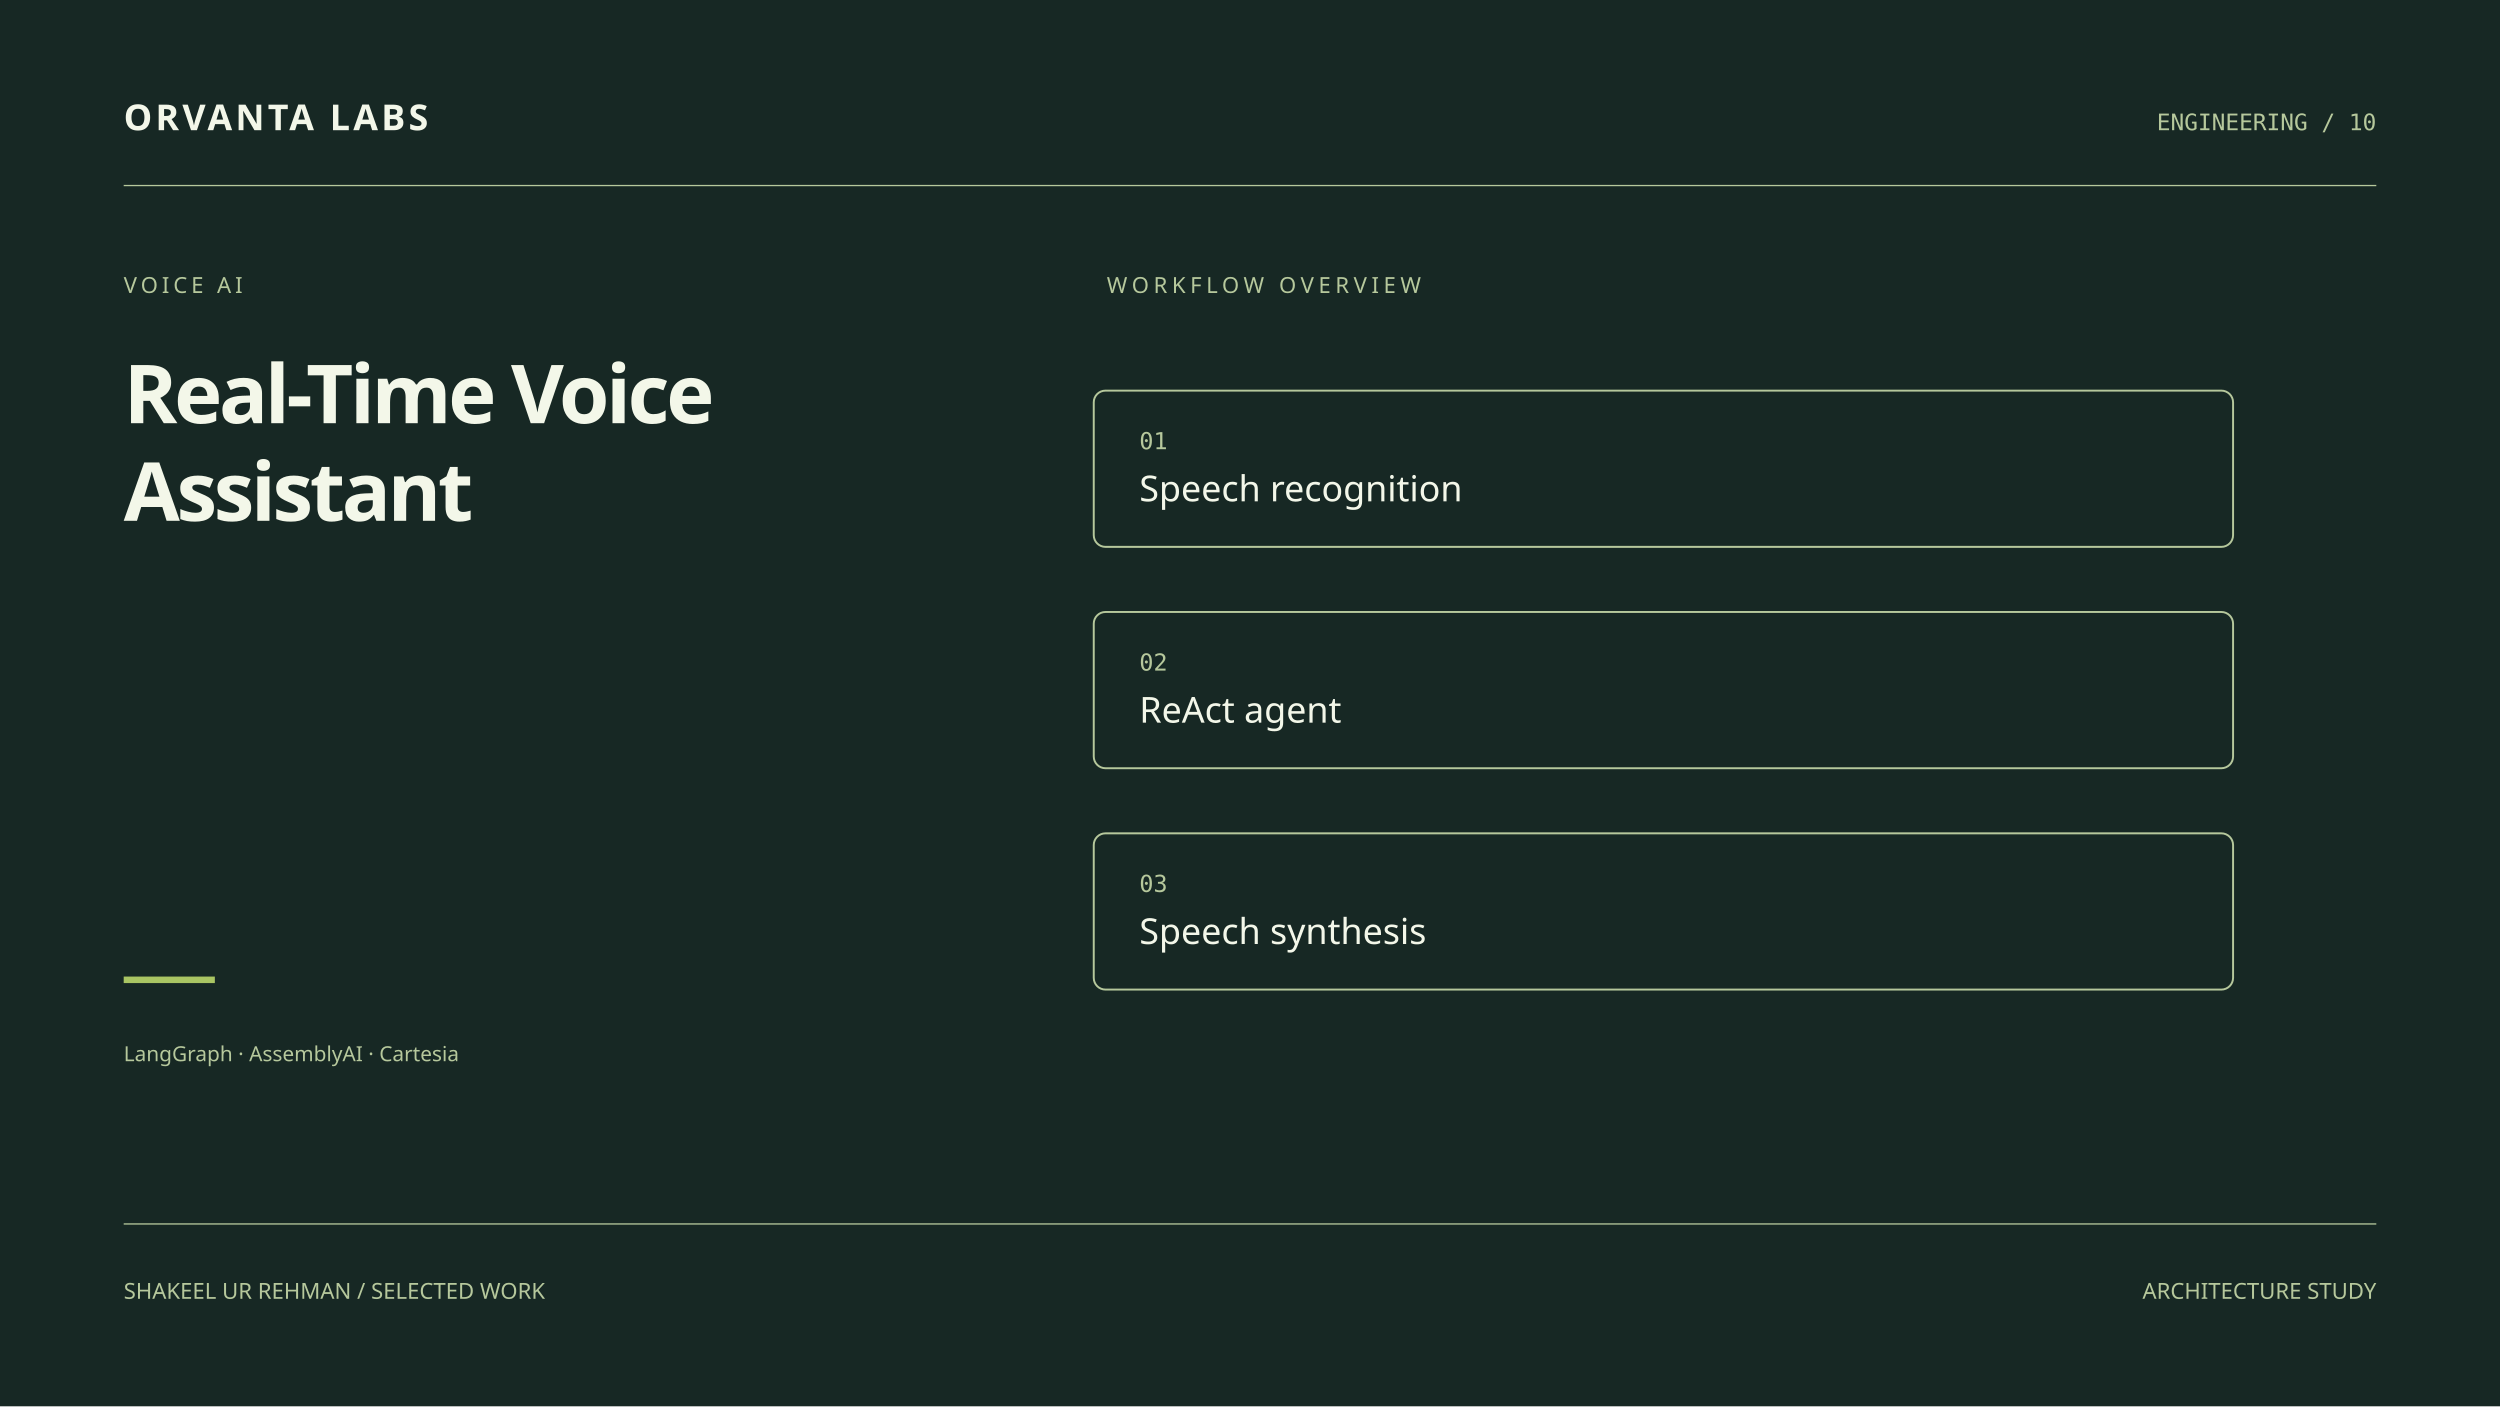
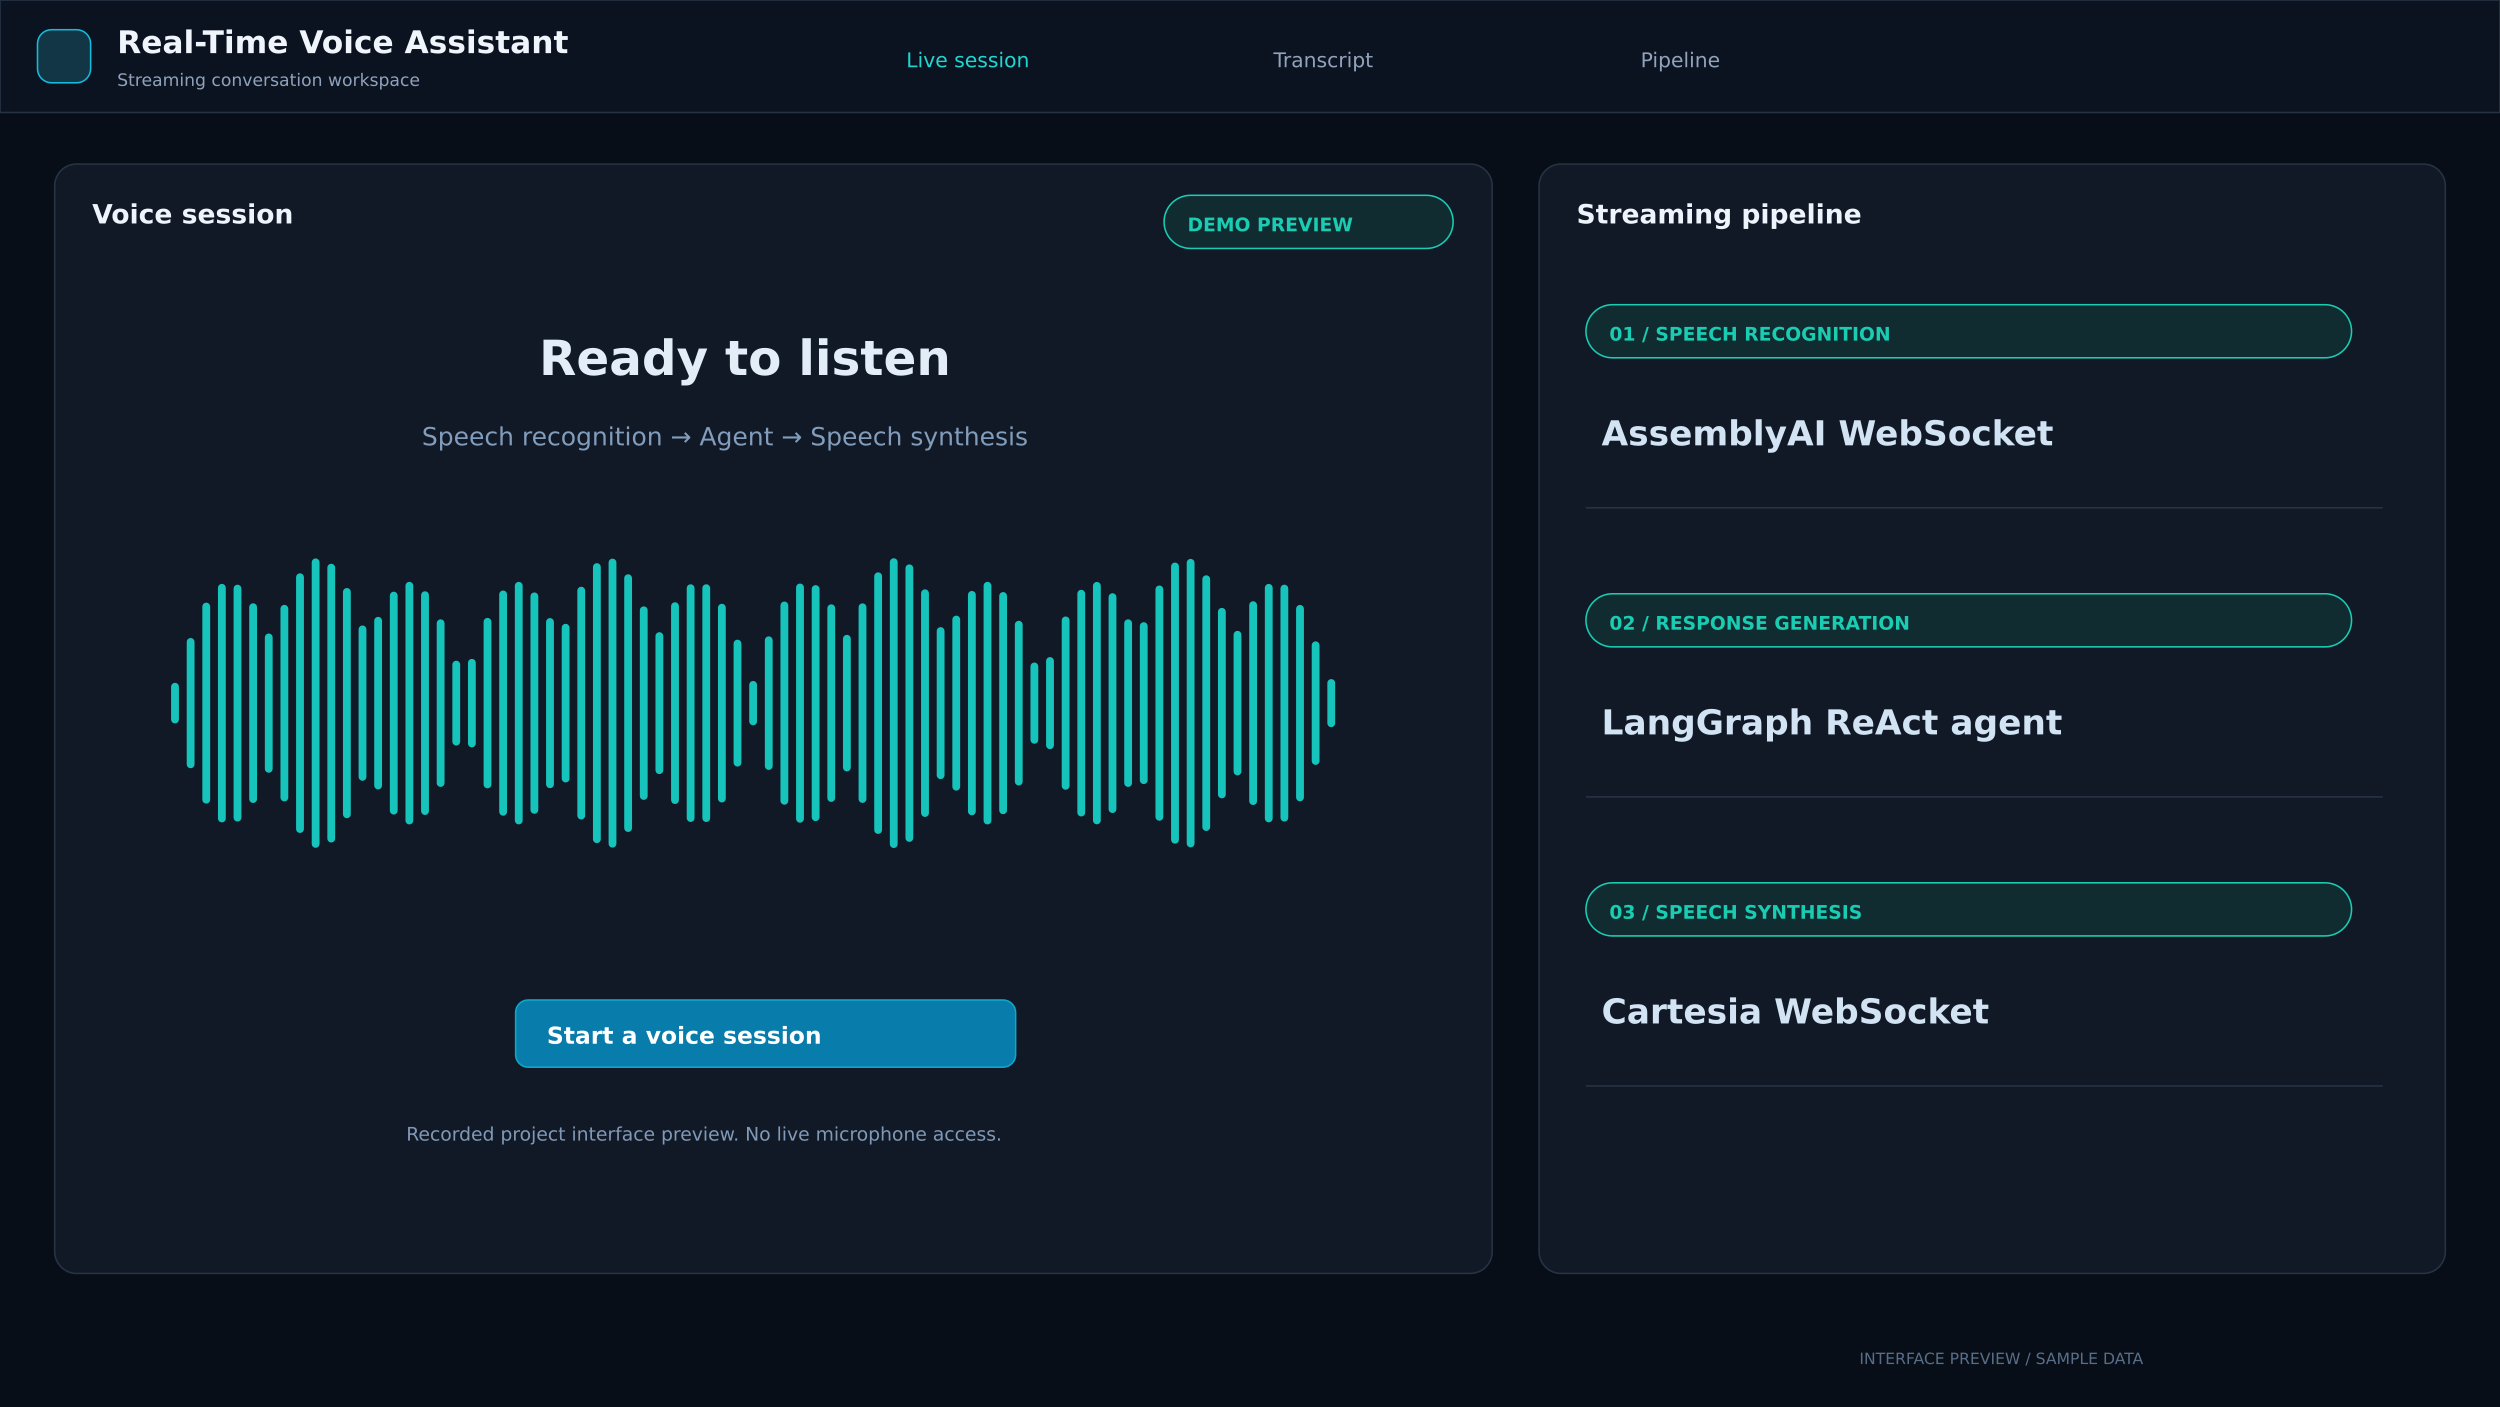
- <svg xmlns="http://www.w3.org/2000/svg" width="3840" height="2160" viewBox="0 0 3840 2160">
-   <rect width="3840" height="2160" fill="#172824" />
-   <path d="M190 285H3650M190 1880H3650" stroke="#b6c89c" stroke-width="2" />
-   <text x="190" y="200" font-family="sans-serif" font-size="55" font-weight="600" letter-spacing="5" fill="#f3f7e9">ORVANTA LABS</text>
-   <text x="3650" y="200" text-anchor="end" font-family="monospace" font-size="35" fill="#b6c89c">ENGINEERING / 10</text>
-   <text x="190" y="450" font-family="sans-serif" font-size="34" letter-spacing="6" fill="#b6c89c">VOICE AI</text>
-   <text x="190" y="650" font-family="sans-serif" font-size="125" font-weight="600" letter-spacing="-5" fill="#f3f7e9">Real-Time Voice</text>
-   <text x="190" y="800" font-family="sans-serif" font-size="125" font-weight="600" letter-spacing="-5" fill="#f3f7e9">Assistant</text>
-   <rect x="190" y="1500" width="140" height="10" fill="#a9c563" />
-   <text x="190" y="1630" font-family="sans-serif" font-size="32" fill="#b6c89c">LangGraph · AssemblyAI · Cartesia</text>
-   <text x="1700" y="450" fill="#b6c89c" font-size="34" font-family="sans-serif" letter-spacing="7">WORKFLOW OVERVIEW</text>
-   <rect x="1680" y="600" width="1750" height="240" rx="18" fill="none" stroke="#b6c89c" stroke-width="3" />
-   <text x="1750" y="690" fill="#b6c89c" font-size="36" font-family="monospace">01</text>
-   <text x="1750" y="770" fill="#f3f7e9" font-size="55" font-family="sans-serif">Speech recognition</text>
-   <rect x="1680" y="940" width="1750" height="240" rx="18" fill="none" stroke="#b6c89c" stroke-width="3" />
-   <text x="1750" y="1030" fill="#b6c89c" font-size="36" font-family="monospace">02</text>
-   <text x="1750" y="1110" fill="#f3f7e9" font-size="55" font-family="sans-serif">ReAct agent</text>
-   <rect x="1680" y="1280" width="1750" height="240" rx="18" fill="none" stroke="#b6c89c" stroke-width="3" />
-   <text x="1750" y="1370" fill="#b6c89c" font-size="36" font-family="monospace">03</text>
-   <text x="1750" y="1450" fill="#f3f7e9" font-size="55" font-family="sans-serif">Speech synthesis</text>
-   <text x="190" y="1995" font-family="sans-serif" font-size="34" fill="#b6c89c">SHAKEEL UR REHMAN / SELECTED WORK</text>
-   <text x="3650" y="1995" text-anchor="end" font-family="sans-serif" font-size="34" fill="#b6c89c">ARCHITECTURE STUDY</text>
+ <svg xmlns="http://www.w3.org/2000/svg" width="3840" height="2160" viewBox="0 0 1600 900">
+   <rect x="0" y="0" width="1600" height="900" rx="0" fill="#080e18" stroke="#080e18" />
+   <rect x="0" y="0" width="1600" height="72" rx="0" fill="#0c1320" stroke="#263344" />
+   <rect x="24" y="19" width="34" height="34" rx="9" fill="#123645" stroke="#13bbdc" />
+   <text x="75" y="34" font-family="DejaVu Sans,sans-serif" font-size="20" font-weight="700" fill="#f0f5fc">Real-Time Voice Assistant</text>
+   <text x="75" y="55" font-family="DejaVu Sans,sans-serif" font-size="11" font-weight="400" fill="#8fa2bc">Streaming conversation workspace</text>
+   <text x="580" y="43" font-family="DejaVu Sans,sans-serif" font-size="13" font-weight="500" fill="#21d6d1">Live session</text>
+   <text x="815" y="43" font-family="DejaVu Sans,sans-serif" font-size="13" font-weight="500" fill="#91a3bc">Transcript</text>
+   <text x="1050" y="43" font-family="DejaVu Sans,sans-serif" font-size="13" font-weight="500" fill="#91a3bc">Pipeline</text>
+   <text x="1190" y="873" font-family="DejaVu Sans,sans-serif" font-size="10" font-weight="400" fill="#586d88">INTERFACE PREVIEW / SAMPLE DATA</text>
+   <rect x="35" y="105" width="920" height="710" rx="14" fill="#111927" stroke="#263344" />
+   <text x="59" y="143" font-family="DejaVu Sans,sans-serif" font-size="17" font-weight="600" fill="#eef4fc">Voice session</text>
+   <rect x="745" y="125" width="185" height="34" rx="17" fill="#112c31" stroke="#19ccb2" />
+   <text x="760" y="148" font-family="DejaVu Sans,sans-serif" font-size="12" font-weight="600" fill="#19ccb2">DEMO PREVIEW</text>
+   <text x="345" y="240" font-family="DejaVu Sans,sans-serif" font-size="31" font-weight="600" fill="#e3edf8">Ready to listen</text>
+   <text x="270" y="285" font-family="DejaVu Sans,sans-serif" font-size="16" font-weight="400" fill="#829dbb">Speech recognition → Agent → Speech synthesis</text>
+   <rect x="110" y="437.5" width="4" height="25.0" rx="2" fill="#17c4bc" stroke="#17c4bc" />
+   <rect x="120" y="408.813" width="4" height="82.374" rx="2" fill="#17c4bc" stroke="#17c4bc" />
+   <rect x="130" y="386.187" width="4" height="127.627" rx="2" fill="#17c4bc" stroke="#17c4bc" />
+   <rect x="140" y="374.174" width="4" height="151.652" rx="2" fill="#17c4bc" stroke="#17c4bc" />
+   <rect x="150" y="374.698" width="4" height="150.605" rx="2" fill="#17c4bc" stroke="#17c4bc" />
+   <rect x="160" y="386.593" width="4" height="126.813" rx="2" fill="#17c4bc" stroke="#17c4bc" />
+   <rect x="170" y="405.935" width="4" height="88.13" rx="2" fill="#17c4bc" stroke="#17c4bc" />
+   <rect x="180" y="387.595" width="4" height="124.809" rx="2" fill="#17c4bc" stroke="#17c4bc" />
+   <rect x="190" y="367.405" width="4" height="165.19" rx="2" fill="#17c4bc" stroke="#17c4bc" />
+   <rect x="200" y="357.882" width="4" height="184.235" rx="2" fill="#17c4bc" stroke="#17c4bc" />
+   <rect x="210" y="361.295" width="4" height="177.411" rx="2" fill="#17c4bc" stroke="#17c4bc" />
+   <rect x="220" y="376.829" width="4" height="146.343" rx="2" fill="#17c4bc" stroke="#17c4bc" />
+   <rect x="230" y="400.795" width="4" height="98.409" rx="2" fill="#17c4bc" stroke="#17c4bc" />
+   <rect x="240" y="395.271" width="4" height="109.458" rx="2" fill="#17c4bc" stroke="#17c4bc" />
+   <rect x="250" y="379.174" width="4" height="141.652" rx="2" fill="#17c4bc" stroke="#17c4bc" />
+   <rect x="260" y="372.86" width="4" height="154.28" rx="2" fill="#17c4bc" stroke="#17c4bc" />
+   <rect x="270" y="378.907" width="4" height="142.185" rx="2" fill="#17c4bc" stroke="#17c4bc" />
+   <rect x="280" y="396.866" width="4" height="106.269" rx="2" fill="#17c4bc" stroke="#17c4bc" />
+   <rect x="290" y="423.34" width="4" height="53.32" rx="2" fill="#17c4bc" stroke="#17c4bc" />
+   <rect x="300" y="422.18" width="4" height="55.641" rx="2" fill="#17c4bc" stroke="#17c4bc" />
+   <rect x="310" y="395.951" width="4" height="108.098" rx="2" fill="#17c4bc" stroke="#17c4bc" />
+   <rect x="320" y="378.423" width="4" height="143.155" rx="2" fill="#17c4bc" stroke="#17c4bc" />
+   <rect x="330" y="372.883" width="4" height="154.234" rx="2" fill="#17c4bc" stroke="#17c4bc" />
+   <rect x="340" y="379.658" width="4" height="140.685" rx="2" fill="#17c4bc" stroke="#17c4bc" />
+   <rect x="350" y="396.056" width="4" height="107.888" rx="2" fill="#17c4bc" stroke="#17c4bc" />
+   <rect x="360" y="399.739" width="4" height="100.521" rx="2" fill="#17c4bc" stroke="#17c4bc" />
+   <rect x="370" y="376.011" width="4" height="147.978" rx="2" fill="#17c4bc" stroke="#17c4bc" />
+   <rect x="380" y="360.909" width="4" height="178.182" rx="2" fill="#17c4bc" stroke="#17c4bc" />
+   <rect x="390" y="358.021" width="4" height="183.959" rx="2" fill="#17c4bc" stroke="#17c4bc" />
+   <rect x="400" y="368.034" width="4" height="163.932" rx="2" fill="#17c4bc" stroke="#17c4bc" />
+   <rect x="410" y="388.566" width="4" height="122.868" rx="2" fill="#17c4bc" stroke="#17c4bc" />
+   <rect x="420" y="405.085" width="4" height="89.831" rx="2" fill="#17c4bc" stroke="#17c4bc" />
+   <rect x="430" y="385.94" width="4" height="128.121" rx="2" fill="#17c4bc" stroke="#17c4bc" />
+   <rect x="440" y="374.44" width="4" height="151.12" rx="2" fill="#17c4bc" stroke="#17c4bc" />
+   <rect x="450" y="374.417" width="4" height="151.166" rx="2" fill="#17c4bc" stroke="#17c4bc" />
+   <rect x="460" y="386.912" width="4" height="126.176" rx="2" fill="#17c4bc" stroke="#17c4bc" />
+   <rect x="470" y="409.884" width="4" height="80.232" rx="2" fill="#17c4bc" stroke="#17c4bc" />
+   <rect x="480" y="436.307" width="4" height="27.385" rx="2" fill="#17c4bc" stroke="#17c4bc" />
+   <rect x="490" y="407.752" width="4" height="84.495" rx="2" fill="#17c4bc" stroke="#17c4bc" />
+   <rect x="500" y="385.478" width="4" height="129.044" rx="2" fill="#17c4bc" stroke="#17c4bc" />
+   <rect x="510" y="373.951" width="4" height="152.098" rx="2" fill="#17c4bc" stroke="#17c4bc" />
+   <rect x="520" y="374.974" width="4" height="150.052" rx="2" fill="#17c4bc" stroke="#17c4bc" />
+   <rect x="530" y="387.259" width="4" height="125.481" rx="2" fill="#17c4bc" stroke="#17c4bc" />
+   <rect x="540" y="406.788" width="4" height="86.423" rx="2" fill="#17c4bc" stroke="#17c4bc" />
+   <rect x="550" y="386.635" width="4" height="126.731" rx="2" fill="#17c4bc" stroke="#17c4bc" />
+   <rect x="560" y="366.794" width="4" height="166.413" rx="2" fill="#17c4bc" stroke="#17c4bc" />
+   <rect x="570" y="357.765" width="4" height="184.469" rx="2" fill="#17c4bc" stroke="#17c4bc" />
+   <rect x="580" y="361.7" width="4" height="176.6" rx="2" fill="#17c4bc" stroke="#17c4bc" />
+   <rect x="590" y="377.66" width="4" height="144.68" rx="2" fill="#17c4bc" stroke="#17c4bc" />
+   <rect x="600" y="401.856" width="4" height="96.288" rx="2" fill="#17c4bc" stroke="#17c4bc" />
+   <rect x="610" y="394.494" width="4" height="111.012" rx="2" fill="#17c4bc" stroke="#17c4bc" />
+   <rect x="620" y="378.706" width="4" height="142.587" rx="2" fill="#17c4bc" stroke="#17c4bc" />
+   <rect x="630" y="372.857" width="4" height="154.285" rx="2" fill="#17c4bc" stroke="#17c4bc" />
+   <rect x="640" y="379.412" width="4" height="141.176" rx="2" fill="#17c4bc" stroke="#17c4bc" />
+   <rect x="650" y="397.795" width="4" height="104.411" rx="2" fill="#17c4bc" stroke="#17c4bc" />
+   <rect x="660" y="424.505" width="4" height="50.989" rx="2" fill="#17c4bc" stroke="#17c4bc" />
+   <rect x="670" y="421.025" width="4" height="57.951" rx="2" fill="#17c4bc" stroke="#17c4bc" />
+   <rect x="680" y="395.05" width="4" height="109.899" rx="2" fill="#17c4bc" stroke="#17c4bc" />
+   <rect x="690" y="377.957" width="4" height="144.085" rx="2" fill="#17c4bc" stroke="#17c4bc" />
+   <rect x="700" y="372.926" width="4" height="154.147" rx="2" fill="#17c4bc" stroke="#17c4bc" />
+   <rect x="710" y="380.157" width="4" height="139.686" rx="2" fill="#17c4bc" stroke="#17c4bc" />
+   <rect x="720" y="396.849" width="4" height="106.303" rx="2" fill="#17c4bc" stroke="#17c4bc" />
+   <rect x="730" y="398.688" width="4" height="102.623" rx="2" fill="#17c4bc" stroke="#17c4bc" />
+   <rect x="740" y="375.208" width="4" height="149.585" rx="2" fill="#17c4bc" stroke="#17c4bc" />
+   <rect x="750" y="360.543" width="4" height="178.913" rx="2" fill="#17c4bc" stroke="#17c4bc" />
+   <rect x="760" y="358.18" width="4" height="183.64" rx="2" fill="#17c4bc" stroke="#17c4bc" />
+   <rect x="770" y="368.68" width="4" height="162.639" rx="2" fill="#17c4bc" stroke="#17c4bc" />
+   <rect x="780" y="389.546" width="4" height="120.909" rx="2" fill="#17c4bc" stroke="#17c4bc" />
+   <rect x="790" y="404.238" width="4" height="91.525" rx="2" fill="#17c4bc" stroke="#17c4bc" />
+   <rect x="800" y="385.298" width="4" height="129.403" rx="2" fill="#17c4bc" stroke="#17c4bc" />
+   <rect x="810" y="374.201" width="4" height="151.597" rx="2" fill="#17c4bc" stroke="#17c4bc" />
+   <rect x="820" y="374.681" width="4" height="150.639" rx="2" fill="#17c4bc" stroke="#17c4bc" />
+   <rect x="830" y="387.655" width="4" height="124.69" rx="2" fill="#17c4bc" stroke="#17c4bc" />
+   <rect x="840" y="410.964" width="4" height="78.072" rx="2" fill="#17c4bc" stroke="#17c4bc" />
+   <rect x="850" y="435.115" width="4" height="29.769" rx="2" fill="#17c4bc" stroke="#17c4bc" />
+   <rect x="330" y="640" width="320" height="43" rx="8" fill="#087caa" stroke="#0fa7c8" />
+   <text x="350" y="668" font-family="DejaVu Sans,sans-serif" font-size="15" font-weight="600" fill="#ffffff">Start a voice session</text>
+   <text x="260" y="730" font-family="DejaVu Sans,sans-serif" font-size="12" font-weight="400" fill="#8099b7">Recorded project interface preview. No live microphone access.</text>
+   <rect x="985" y="105" width="580" height="710" rx="14" fill="#111927" stroke="#263344" />
+   <text x="1009" y="143" font-family="DejaVu Sans,sans-serif" font-size="17" font-weight="600" fill="#eef4fc">Streaming pipeline</text>
+   <rect x="1015" y="195" width="490" height="34" rx="17" fill="#112c31" stroke="#19ccb2" />
+   <text x="1030" y="218" font-family="DejaVu Sans,sans-serif" font-size="12" font-weight="600" fill="#19ccb2">01 / SPEECH RECOGNITION</text>
+   <text x="1025" y="285" font-family="DejaVu Sans,sans-serif" font-size="22" font-weight="600" fill="#d2e3f4">AssemblyAI WebSocket</text>
+   <path d="M1015 325L1525 325" stroke="#263344" stroke-width="1" />
+   <rect x="1015" y="380" width="490" height="34" rx="17" fill="#112c31" stroke="#19ccb2" />
+   <text x="1030" y="403" font-family="DejaVu Sans,sans-serif" font-size="12" font-weight="600" fill="#19ccb2">02 / RESPONSE GENERATION</text>
+   <text x="1025" y="470" font-family="DejaVu Sans,sans-serif" font-size="22" font-weight="600" fill="#d2e3f4">LangGraph ReAct agent</text>
+   <path d="M1015 510L1525 510" stroke="#263344" stroke-width="1" />
+   <rect x="1015" y="565" width="490" height="34" rx="17" fill="#112c31" stroke="#19ccb2" />
+   <text x="1030" y="588" font-family="DejaVu Sans,sans-serif" font-size="12" font-weight="600" fill="#19ccb2">03 / SPEECH SYNTHESIS</text>
+   <text x="1025" y="655" font-family="DejaVu Sans,sans-serif" font-size="22" font-weight="600" fill="#d2e3f4">Cartesia WebSocket</text>
+   <path d="M1015 695L1525 695" stroke="#263344" stroke-width="1" />
</svg>
